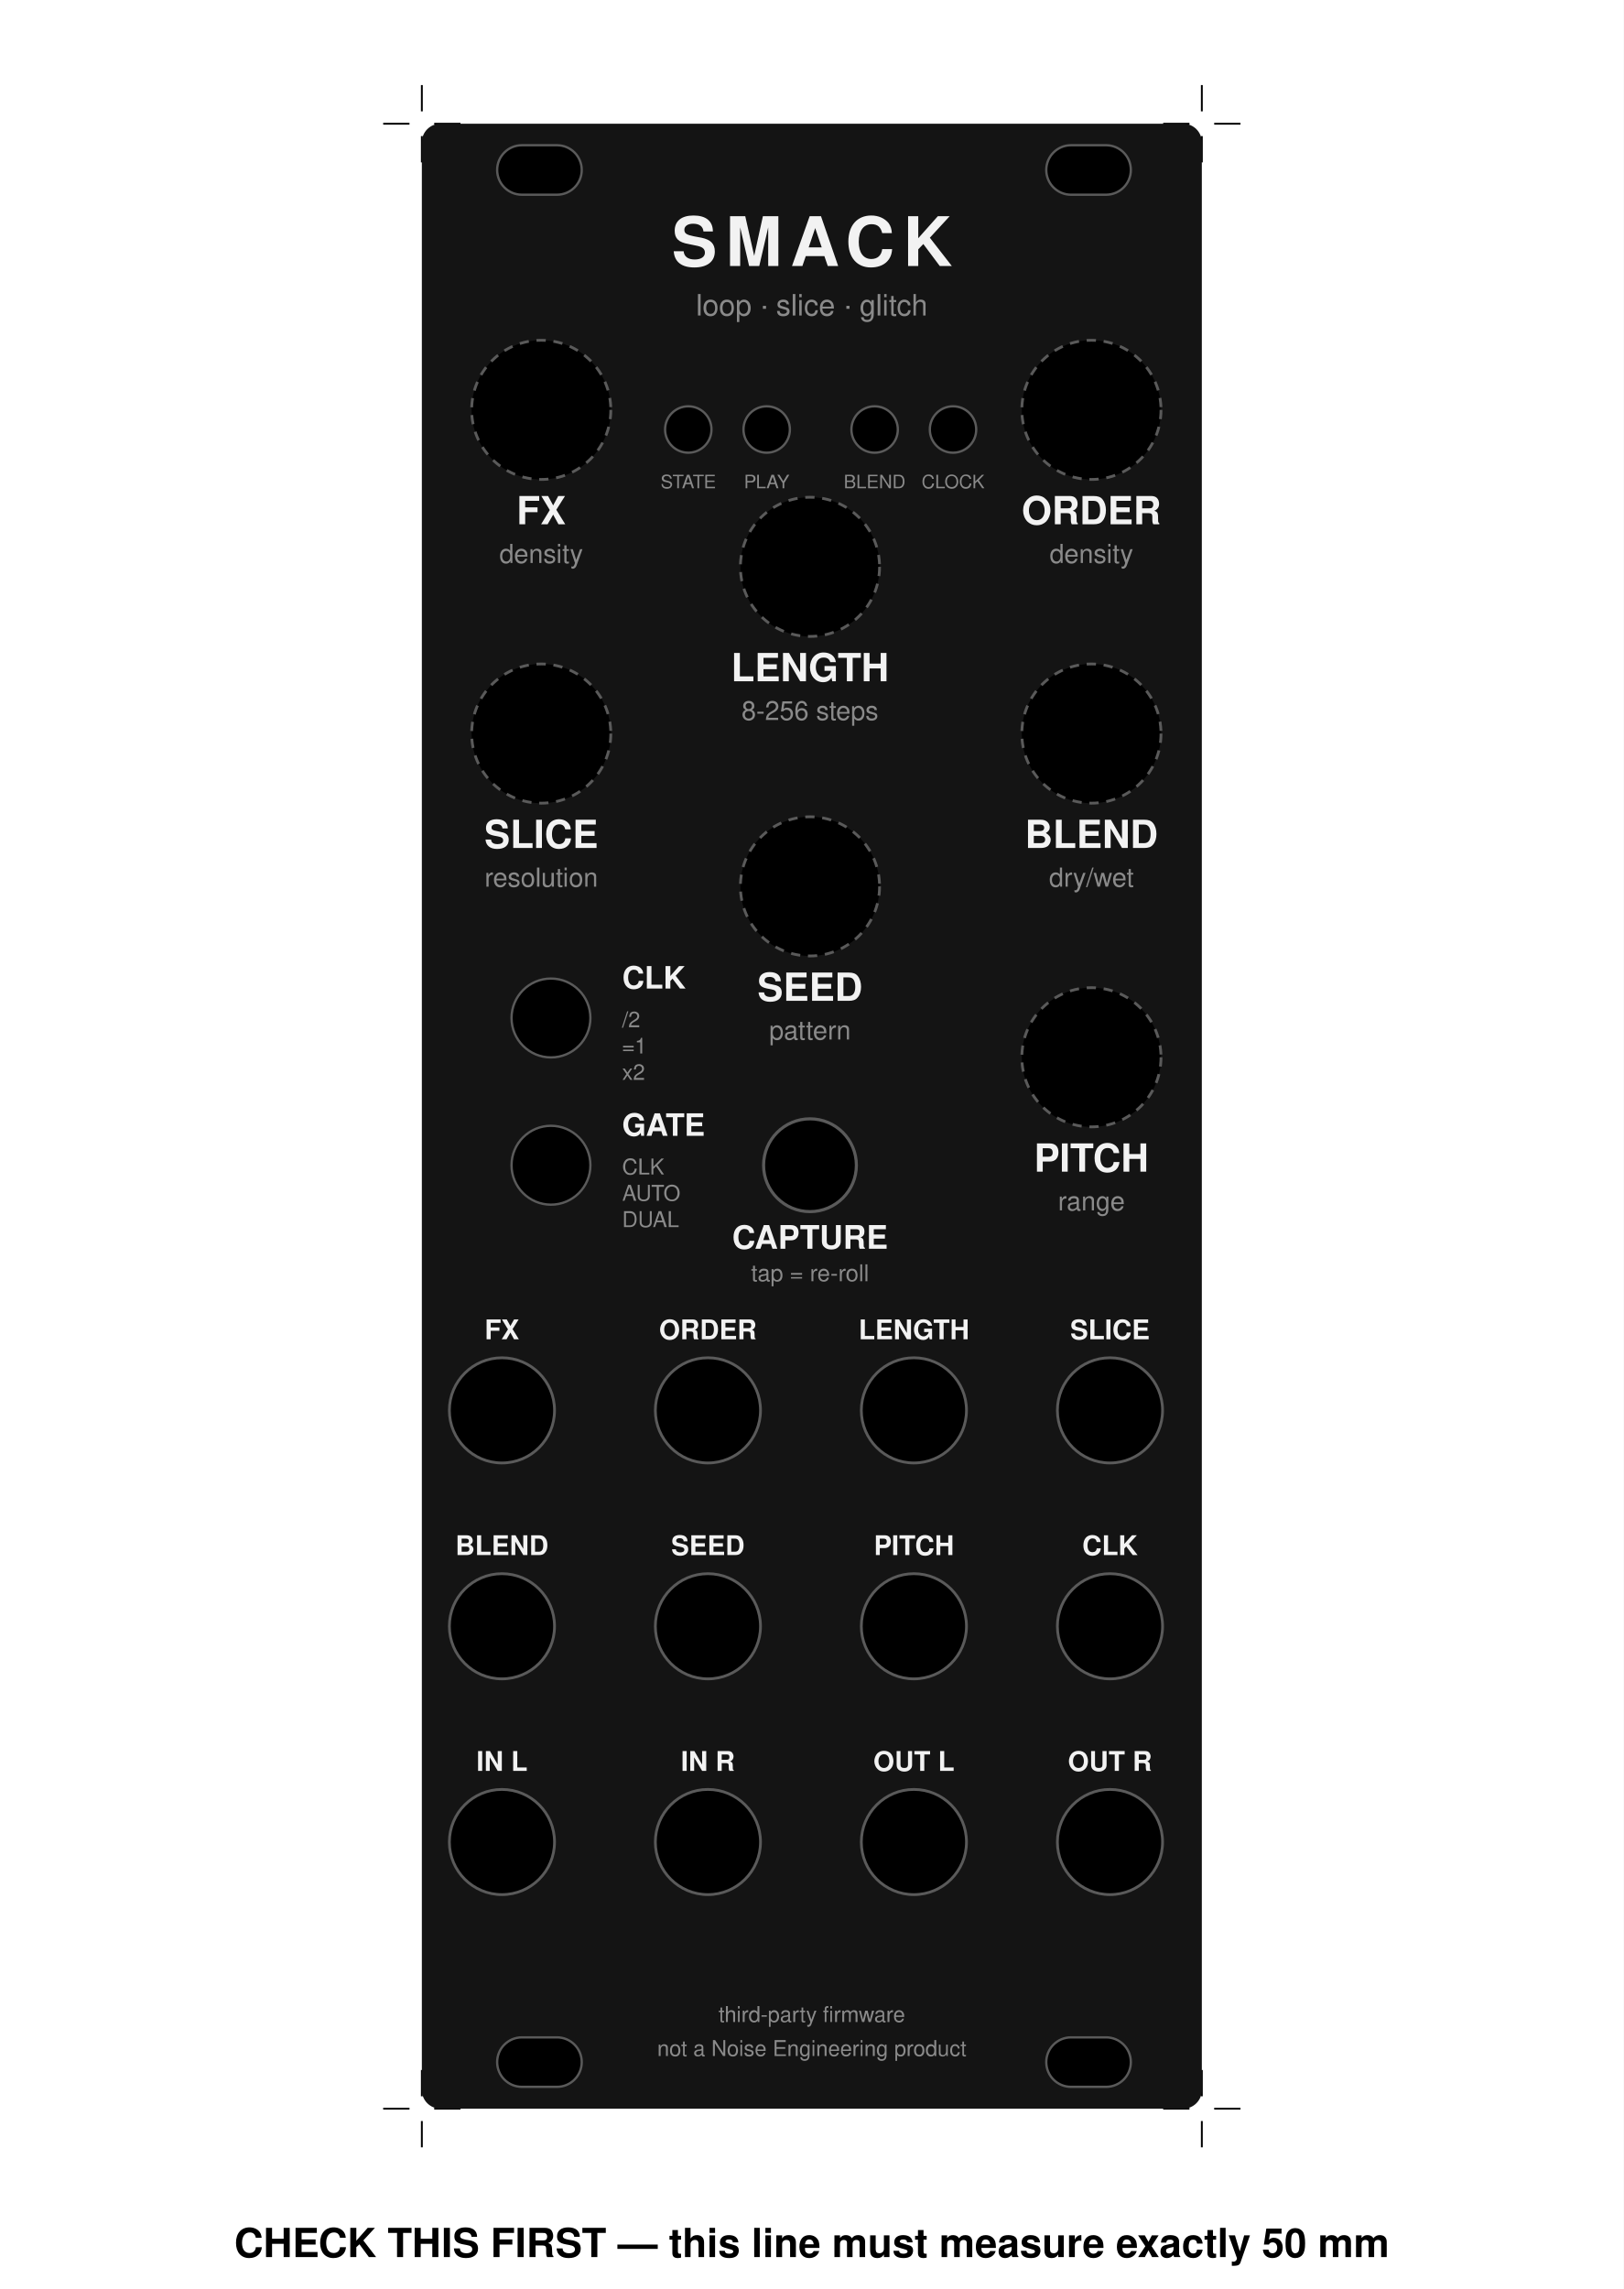
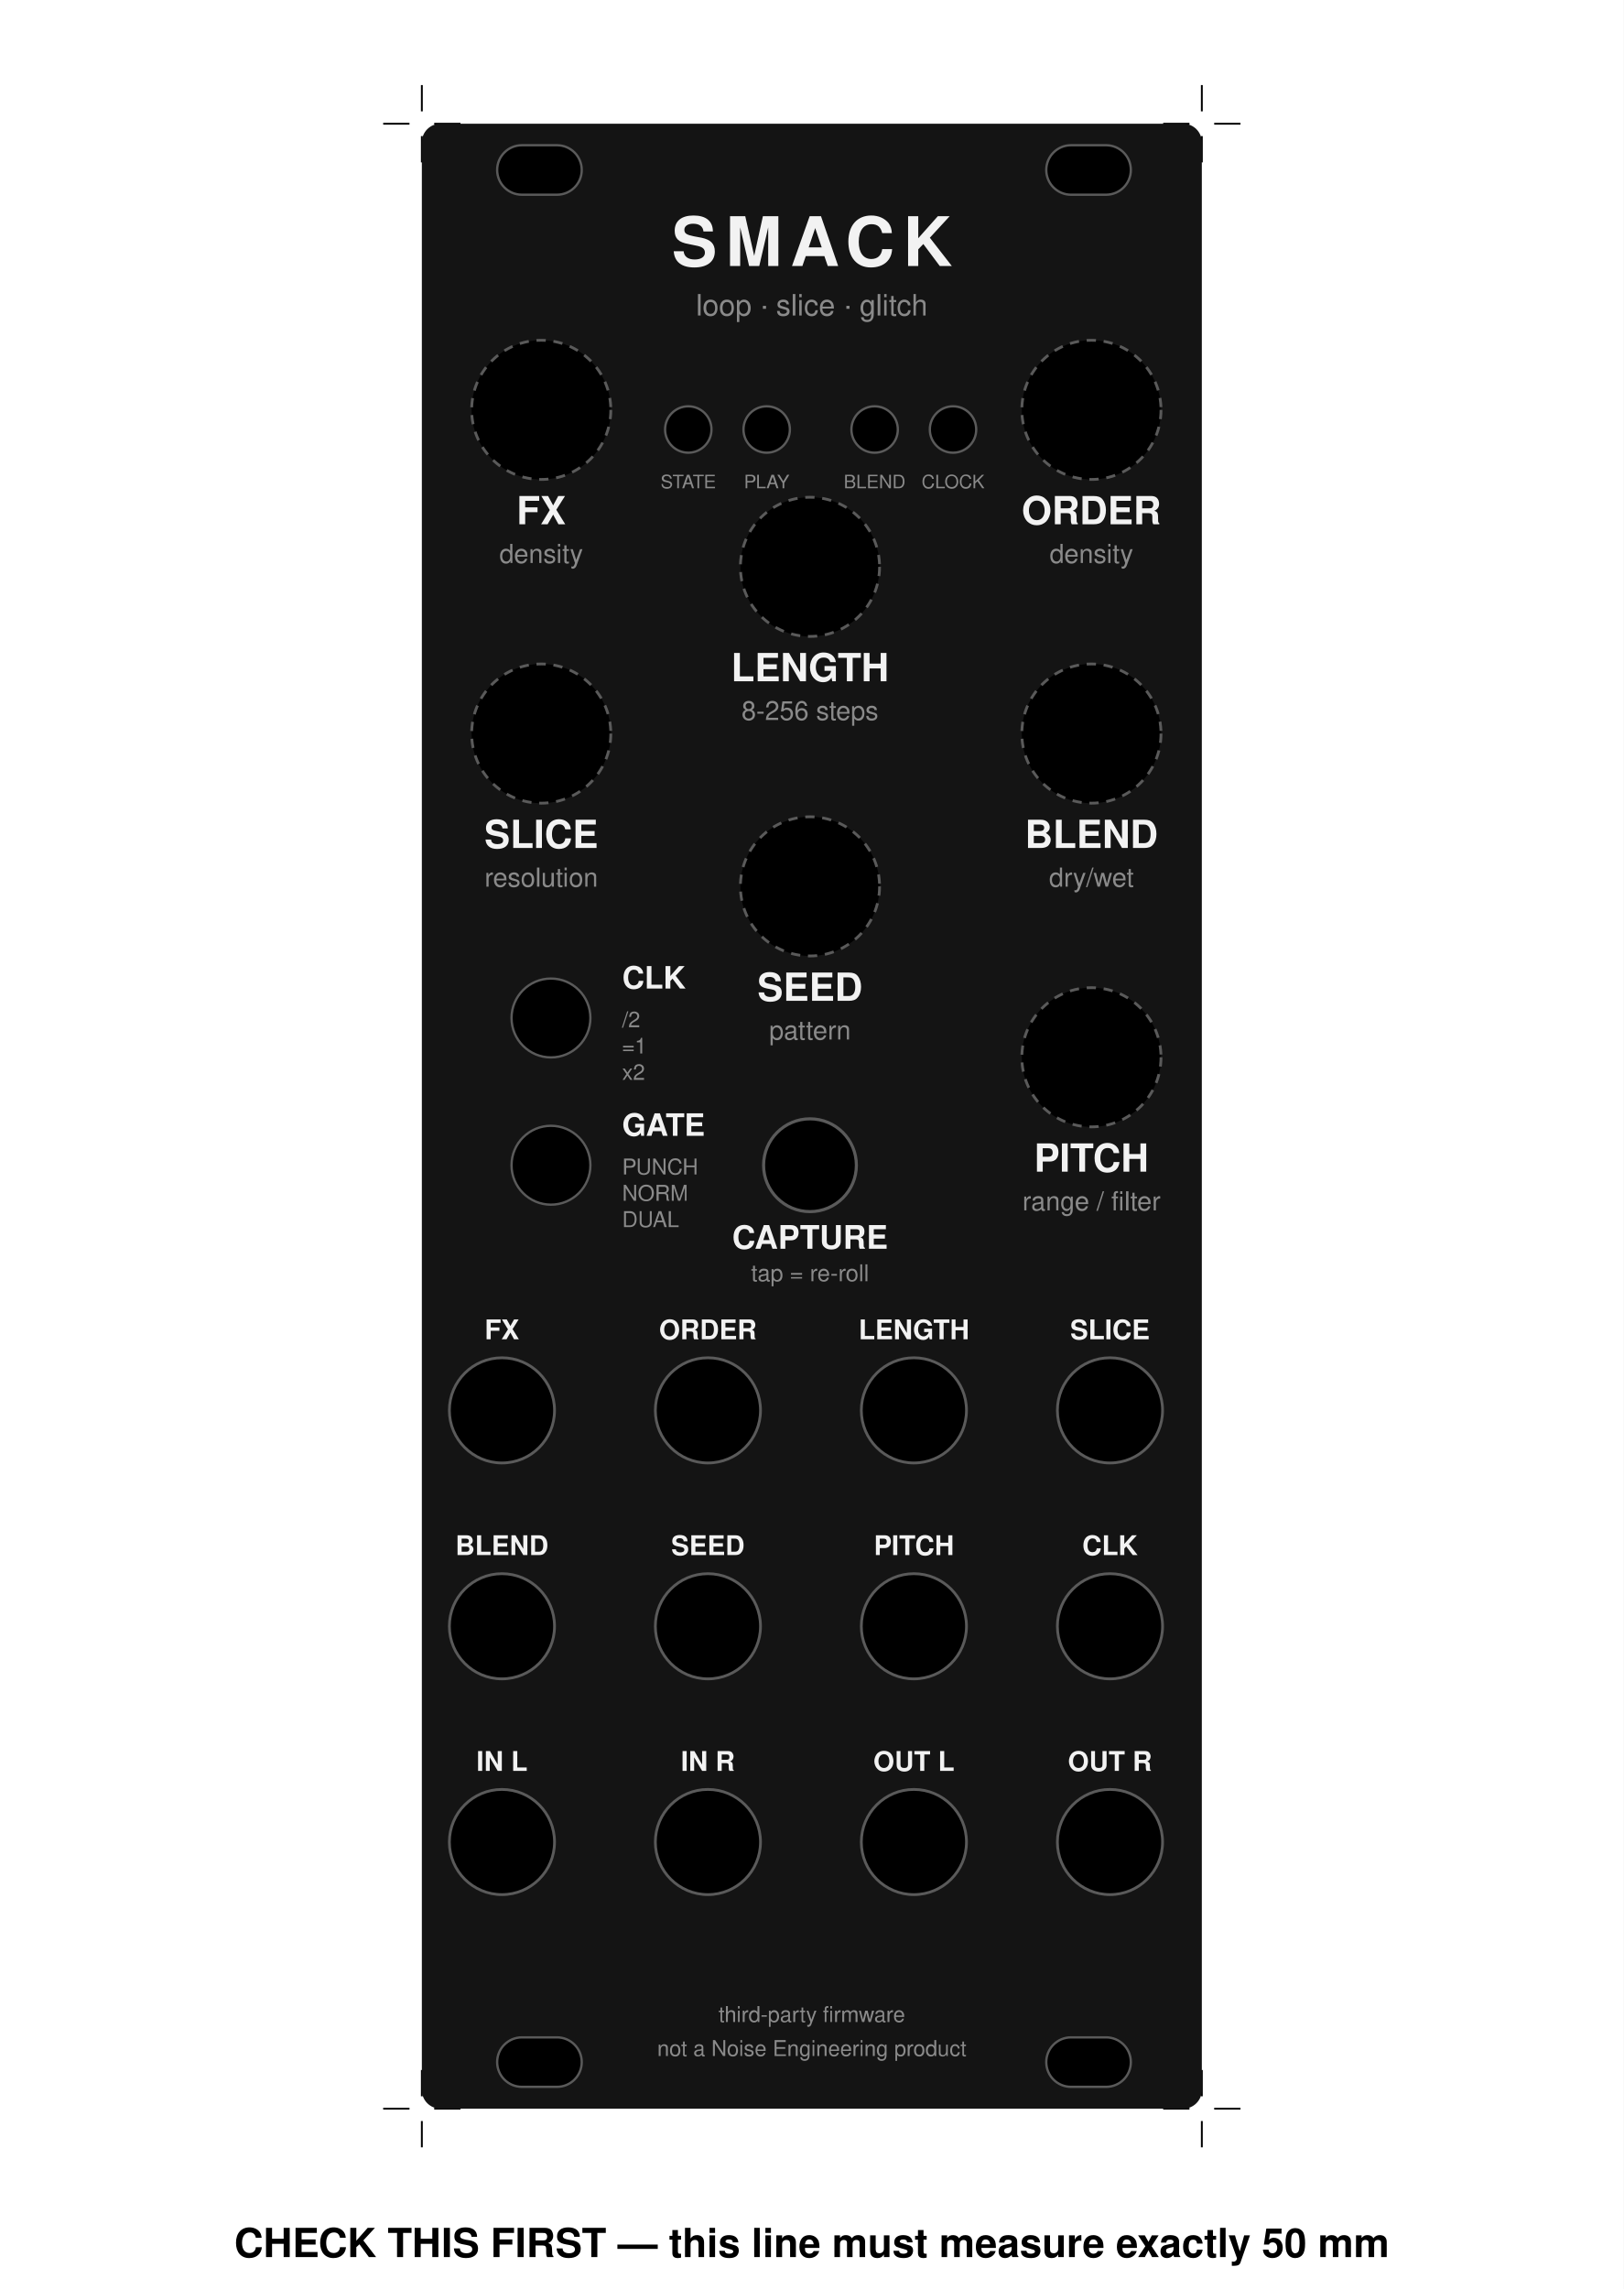
<svg xmlns="http://www.w3.org/2000/svg" width="105.0mm" height="148.0mm" viewBox="0 0 105.0 148.0">
  <rect x="0" y="0" width="105.0" height="148.0" fill="#ffffff" />
  <path d="M24.78,8.00 L26.48,8.00 M28.08,8.00 L29.78,8.00 M27.28,5.50 L27.28,7.20 M27.28,8.80 L27.28,10.50" stroke="#000000" stroke-width="0.12" fill="none" />
  <path d="M75.22,8.00 L76.92,8.00 M78.52,8.00 L80.22,8.00 M77.72,5.50 L77.72,7.20 M77.72,8.80 L77.72,10.50" stroke="#000000" stroke-width="0.12" fill="none" />
  <path d="M24.78,136.34 L26.48,136.34 M28.08,136.34 L29.78,136.34 M27.28,133.84 L27.28,135.54 M27.28,137.14 L27.28,138.84" stroke="#000000" stroke-width="0.12" fill="none" />
  <path d="M75.22,136.34 L76.92,136.34 M78.52,136.34 L80.22,136.34 M77.72,133.84 L77.72,135.54 M77.72,137.14 L77.72,138.84" stroke="#000000" stroke-width="0.12" fill="none" />
  <g transform="translate(27.28,8.00)">
    <rect x="0" y="0" width="50.44" height="128.34" rx="1.2" fill="#141414" />
    <rect x="4.87" y="1.39" width="5.47" height="3.2" rx="1.60" fill="#000000" stroke="#5a5a5a" stroke-width="0.15" />
    <rect x="40.38" y="1.39" width="5.47" height="3.2" rx="1.60" fill="#000000" stroke="#5a5a5a" stroke-width="0.15" />
    <rect x="4.87" y="123.73" width="5.47" height="3.2" rx="1.60" fill="#000000" stroke="#5a5a5a" stroke-width="0.15" />
    <rect x="40.38" y="123.73" width="5.47" height="3.2" rx="1.60" fill="#000000" stroke="#5a5a5a" stroke-width="0.15" />
    <text x="25.22" y="9.20" font-family="Helvetica, Arial, sans-serif" font-size="4.4" font-weight="bold" fill="#f2f2f2" text-anchor="middle" letter-spacing="0.55">SMACK</text>
    <text x="25.22" y="12.40" font-family="Helvetica, Arial, sans-serif" font-size="1.9" font-weight="normal" fill="#8a8a8a" text-anchor="middle">loop · slice · glitch</text>
    <circle cx="17.23" cy="19.77" r="1.50" fill="#000000" stroke="#5a5a5a" stroke-width="0.15" />
    <text x="17.23" y="23.57" font-family="Helvetica, Arial, sans-serif" font-size="1.2" font-weight="normal" fill="#8a8a8a" text-anchor="middle">STATE</text>
    <circle cx="22.30" cy="19.77" r="1.50" fill="#000000" stroke="#5a5a5a" stroke-width="0.15" />
    <text x="22.30" y="23.57" font-family="Helvetica, Arial, sans-serif" font-size="1.2" font-weight="normal" fill="#8a8a8a" text-anchor="middle">PLAY</text>
    <circle cx="29.28" cy="19.77" r="1.50" fill="#000000" stroke="#5a5a5a" stroke-width="0.15" />
    <text x="29.28" y="23.57" font-family="Helvetica, Arial, sans-serif" font-size="1.2" font-weight="normal" fill="#8a8a8a" text-anchor="middle">BLEND</text>
    <circle cx="34.35" cy="19.77" r="1.50" fill="#000000" stroke="#5a5a5a" stroke-width="0.15" />
    <text x="34.35" y="23.57" font-family="Helvetica, Arial, sans-serif" font-size="1.2" font-weight="normal" fill="#8a8a8a" text-anchor="middle">CLOCK</text>
    <circle cx="7.72" cy="18.50" r="4.50" fill="#000000" stroke="#5a5a5a" stroke-width="0.18" stroke-dasharray="0.6 0.5" />
    <text x="7.72" y="25.90" font-family="Helvetica, Arial, sans-serif" font-size="2.5" font-weight="bold" fill="#f2f2f2" text-anchor="middle">FX</text>
    <text x="7.72" y="28.40" font-family="Helvetica, Arial, sans-serif" font-size="1.7" font-weight="normal" fill="#8a8a8a" text-anchor="middle">density</text>
    <circle cx="43.30" cy="18.50" r="4.50" fill="#000000" stroke="#5a5a5a" stroke-width="0.18" stroke-dasharray="0.6 0.5" />
    <text x="43.30" y="25.90" font-family="Helvetica, Arial, sans-serif" font-size="2.5" font-weight="bold" fill="#f2f2f2" text-anchor="middle">ORDER</text>
    <text x="43.30" y="28.40" font-family="Helvetica, Arial, sans-serif" font-size="1.7" font-weight="normal" fill="#8a8a8a" text-anchor="middle">density</text>
    <circle cx="25.10" cy="28.65" r="4.50" fill="#000000" stroke="#5a5a5a" stroke-width="0.18" stroke-dasharray="0.6 0.5" />
    <text x="25.10" y="36.05" font-family="Helvetica, Arial, sans-serif" font-size="2.5" font-weight="bold" fill="#f2f2f2" text-anchor="middle">LENGTH</text>
    <text x="25.10" y="38.55" font-family="Helvetica, Arial, sans-serif" font-size="1.7" font-weight="normal" fill="#8a8a8a" text-anchor="middle">8-256 steps</text>
    <circle cx="7.72" cy="39.43" r="4.50" fill="#000000" stroke="#5a5a5a" stroke-width="0.18" stroke-dasharray="0.6 0.5" />
    <text x="7.72" y="46.83" font-family="Helvetica, Arial, sans-serif" font-size="2.5" font-weight="bold" fill="#f2f2f2" text-anchor="middle">SLICE</text>
    <text x="7.72" y="49.33" font-family="Helvetica, Arial, sans-serif" font-size="1.7" font-weight="normal" fill="#8a8a8a" text-anchor="middle">resolution</text>
    <circle cx="43.30" cy="39.43" r="4.50" fill="#000000" stroke="#5a5a5a" stroke-width="0.18" stroke-dasharray="0.6 0.5" />
    <text x="43.30" y="46.83" font-family="Helvetica, Arial, sans-serif" font-size="2.5" font-weight="bold" fill="#f2f2f2" text-anchor="middle">BLEND</text>
    <text x="43.30" y="49.33" font-family="Helvetica, Arial, sans-serif" font-size="1.7" font-weight="normal" fill="#8a8a8a" text-anchor="middle">dry/wet</text>
    <circle cx="25.10" cy="49.31" r="4.50" fill="#000000" stroke="#5a5a5a" stroke-width="0.18" stroke-dasharray="0.6 0.5" />
    <text x="25.10" y="56.71" font-family="Helvetica, Arial, sans-serif" font-size="2.5" font-weight="bold" fill="#f2f2f2" text-anchor="middle">SEED</text>
    <text x="25.10" y="59.21" font-family="Helvetica, Arial, sans-serif" font-size="1.7" font-weight="normal" fill="#8a8a8a" text-anchor="middle">pattern</text>
    <circle cx="43.30" cy="60.36" r="4.50" fill="#000000" stroke="#5a5a5a" stroke-width="0.18" stroke-dasharray="0.6 0.5" />
    <text x="43.30" y="67.76" font-family="Helvetica, Arial, sans-serif" font-size="2.5" font-weight="bold" fill="#f2f2f2" text-anchor="middle">PITCH</text>
-     <text x="43.30" y="70.26" font-family="Helvetica, Arial, sans-serif" font-size="1.7" font-weight="normal" fill="#8a8a8a" text-anchor="middle">range</text>
+     <text x="43.30" y="70.26" font-family="Helvetica, Arial, sans-serif" font-size="1.7" font-weight="normal" fill="#8a8a8a" text-anchor="middle">range / filter</text>
    <circle cx="8.35" cy="57.82" r="2.55" fill="#000000" stroke="#5a5a5a" stroke-width="0.15" />
    <text x="12.95" y="55.92" font-family="Helvetica, Arial, sans-serif" font-size="2.0" font-weight="bold" fill="#f2f2f2" text-anchor="start">CLK</text>
    <text x="12.95" y="58.42" font-family="Helvetica, Arial, sans-serif" font-size="1.4" font-weight="normal" fill="#8a8a8a" text-anchor="start">/2</text>
    <text x="12.95" y="60.12" font-family="Helvetica, Arial, sans-serif" font-size="1.4" font-weight="normal" fill="#8a8a8a" text-anchor="start">=1</text>
    <text x="12.95" y="61.82" font-family="Helvetica, Arial, sans-serif" font-size="1.4" font-weight="normal" fill="#8a8a8a" text-anchor="start">x2</text>
    <circle cx="8.35" cy="67.34" r="2.55" fill="#000000" stroke="#5a5a5a" stroke-width="0.15" />
    <text x="12.95" y="65.44" font-family="Helvetica, Arial, sans-serif" font-size="2.0" font-weight="bold" fill="#f2f2f2" text-anchor="start">GATE</text>
-     <text x="12.95" y="67.94" font-family="Helvetica, Arial, sans-serif" font-size="1.4" font-weight="normal" fill="#8a8a8a" text-anchor="start">CLK</text>
-     <text x="12.95" y="69.64" font-family="Helvetica, Arial, sans-serif" font-size="1.4" font-weight="normal" fill="#8a8a8a" text-anchor="start">AUTO</text>
+     <text x="12.95" y="67.94" font-family="Helvetica, Arial, sans-serif" font-size="1.4" font-weight="normal" fill="#8a8a8a" text-anchor="start">PUNCH</text>
+     <text x="12.95" y="69.64" font-family="Helvetica, Arial, sans-serif" font-size="1.4" font-weight="normal" fill="#8a8a8a" text-anchor="start">NORM</text>
    <text x="12.95" y="71.34" font-family="Helvetica, Arial, sans-serif" font-size="1.4" font-weight="normal" fill="#8a8a8a" text-anchor="start">DUAL</text>
    <circle cx="25.10" cy="67.34" r="3.00" fill="#000000" stroke="#5a5a5a" stroke-width="0.2" />
    <text x="25.10" y="72.74" font-family="Helvetica, Arial, sans-serif" font-size="2.1" font-weight="bold" fill="#f2f2f2" text-anchor="middle">CAPTURE</text>
    <text x="25.10" y="74.84" font-family="Helvetica, Arial, sans-serif" font-size="1.5" font-weight="normal" fill="#8a8a8a" text-anchor="middle">tap = re-roll</text>
    <circle cx="5.18" cy="83.19" r="3.40" fill="#000000" stroke="#5a5a5a" stroke-width="0.18" />
    <text x="5.18" y="78.59" font-family="Helvetica, Arial, sans-serif" font-size="1.75" font-weight="bold" fill="#f2f2f2" text-anchor="middle">FX</text>
    <circle cx="18.50" cy="83.19" r="3.40" fill="#000000" stroke="#5a5a5a" stroke-width="0.18" />
    <text x="18.50" y="78.59" font-family="Helvetica, Arial, sans-serif" font-size="1.75" font-weight="bold" fill="#f2f2f2" text-anchor="middle">ORDER</text>
    <circle cx="31.82" cy="83.19" r="3.40" fill="#000000" stroke="#5a5a5a" stroke-width="0.18" />
    <text x="31.82" y="78.59" font-family="Helvetica, Arial, sans-serif" font-size="1.75" font-weight="bold" fill="#f2f2f2" text-anchor="middle">LENGTH</text>
    <circle cx="44.50" cy="83.19" r="3.40" fill="#000000" stroke="#5a5a5a" stroke-width="0.18" />
    <text x="44.50" y="78.59" font-family="Helvetica, Arial, sans-serif" font-size="1.75" font-weight="bold" fill="#f2f2f2" text-anchor="middle">SLICE</text>
    <circle cx="5.18" cy="97.15" r="3.40" fill="#000000" stroke="#5a5a5a" stroke-width="0.18" />
    <text x="5.18" y="92.55" font-family="Helvetica, Arial, sans-serif" font-size="1.75" font-weight="bold" fill="#f2f2f2" text-anchor="middle">BLEND</text>
    <circle cx="18.50" cy="97.15" r="3.40" fill="#000000" stroke="#5a5a5a" stroke-width="0.18" />
    <text x="18.50" y="92.55" font-family="Helvetica, Arial, sans-serif" font-size="1.75" font-weight="bold" fill="#f2f2f2" text-anchor="middle">SEED</text>
    <circle cx="31.82" cy="97.15" r="3.40" fill="#000000" stroke="#5a5a5a" stroke-width="0.18" />
    <text x="31.82" y="92.55" font-family="Helvetica, Arial, sans-serif" font-size="1.75" font-weight="bold" fill="#f2f2f2" text-anchor="middle">PITCH</text>
    <circle cx="44.50" cy="97.15" r="3.40" fill="#000000" stroke="#5a5a5a" stroke-width="0.18" />
    <text x="44.50" y="92.55" font-family="Helvetica, Arial, sans-serif" font-size="1.75" font-weight="bold" fill="#f2f2f2" text-anchor="middle">CLK</text>
    <circle cx="5.18" cy="111.10" r="3.40" fill="#000000" stroke="#5a5a5a" stroke-width="0.18" />
    <text x="5.18" y="106.50" font-family="Helvetica, Arial, sans-serif" font-size="1.75" font-weight="bold" fill="#f2f2f2" text-anchor="middle">IN L</text>
    <circle cx="18.50" cy="111.10" r="3.40" fill="#000000" stroke="#5a5a5a" stroke-width="0.18" />
    <text x="18.50" y="106.50" font-family="Helvetica, Arial, sans-serif" font-size="1.75" font-weight="bold" fill="#f2f2f2" text-anchor="middle">IN R</text>
    <circle cx="31.82" cy="111.10" r="3.40" fill="#000000" stroke="#5a5a5a" stroke-width="0.18" />
    <text x="31.82" y="106.50" font-family="Helvetica, Arial, sans-serif" font-size="1.75" font-weight="bold" fill="#f2f2f2" text-anchor="middle">OUT L</text>
    <circle cx="44.50" cy="111.10" r="3.40" fill="#000000" stroke="#5a5a5a" stroke-width="0.18" />
    <text x="44.50" y="106.50" font-family="Helvetica, Arial, sans-serif" font-size="1.75" font-weight="bold" fill="#f2f2f2" text-anchor="middle">OUT R</text>
    <text x="25.22" y="122.74" font-family="Helvetica, Arial, sans-serif" font-size="1.4" font-weight="normal" fill="#8a8a8a" text-anchor="middle">third-party firmware</text>
    <text x="25.22" y="124.94" font-family="Helvetica, Arial, sans-serif" font-size="1.4" font-weight="normal" fill="#8a8a8a" text-anchor="middle">not a Noise Engineering product</text>
  </g>
  <path d="M27.50,148.34 L77.50,148.34" stroke="#000000" stroke-width="0.25" fill="none" />
  <path d="M27.50,148.34 L27.50,150.94" stroke="#000000" stroke-width="0.25" />
  <text x="27.50" y="153.94" font-family="Helvetica, Arial, sans-serif" font-size="2.4" font-weight="normal" fill="#000000" text-anchor="middle">0</text>
  <path d="M37.50,148.34 L37.50,150.94" stroke="#000000" stroke-width="0.25" />
  <text x="37.50" y="153.94" font-family="Helvetica, Arial, sans-serif" font-size="2.4" font-weight="normal" fill="#000000" text-anchor="middle">10</text>
  <path d="M47.50,148.34 L47.50,150.94" stroke="#000000" stroke-width="0.25" />
  <text x="47.50" y="153.94" font-family="Helvetica, Arial, sans-serif" font-size="2.4" font-weight="normal" fill="#000000" text-anchor="middle">20</text>
  <path d="M57.50,148.34 L57.50,150.94" stroke="#000000" stroke-width="0.25" />
  <text x="57.50" y="153.94" font-family="Helvetica, Arial, sans-serif" font-size="2.4" font-weight="normal" fill="#000000" text-anchor="middle">30</text>
  <path d="M67.50,148.34 L67.50,150.94" stroke="#000000" stroke-width="0.25" />
  <text x="67.50" y="153.94" font-family="Helvetica, Arial, sans-serif" font-size="2.4" font-weight="normal" fill="#000000" text-anchor="middle">40</text>
  <path d="M77.50,148.34 L77.50,150.94" stroke="#000000" stroke-width="0.25" />
  <text x="77.50" y="153.94" font-family="Helvetica, Arial, sans-serif" font-size="2.4" font-weight="normal" fill="#000000" text-anchor="middle">50</text>
  <text x="52.50" y="145.94" font-family="Helvetica, Arial, sans-serif" font-size="2.6" font-weight="bold" fill="#000000" text-anchor="middle">CHECK THIS FIRST — this line must measure exactly 50 mm</text>
  <text x="52.50" y="157.74" font-family="Helvetica, Arial, sans-serif" font-size="2.2" font-weight="normal" fill="#444444" text-anchor="middle">If it does not, reprint at 100% / “Actual size”. Do not cut until it does.</text>
  <text x="6.00" y="164.34" font-family="Helvetica, Arial, sans-serif" font-size="2.2" font-weight="normal" fill="#333333" text-anchor="start">1.  Verify the ruler above. Everything else depends on it.</text>
  <text x="6.00" y="167.64" font-family="Helvetica, Arial, sans-serif" font-size="2.2" font-weight="normal" fill="#333333" text-anchor="start">2.  Cut the outline, then the holes. Dashed circles are knob bushings;</text>
  <text x="6.00" y="170.94" font-family="Helvetica, Arial, sans-serif" font-size="2.2" font-weight="normal" fill="#333333" text-anchor="start">     the knob caps are wider than the hole, so pull the caps first.</text>
  <text x="6.00" y="174.24" font-family="Helvetica, Arial, sans-serif" font-size="2.2" font-weight="normal" fill="#333333" text-anchor="start">3.  Hole positions come from a 1:1 template; the CAPTURE button was placed</text>
  <text x="6.00" y="177.54" font-family="Helvetica, Arial, sans-serif" font-size="2.2" font-weight="normal" fill="#333333" text-anchor="start">     from the hardware by eye. Good enough to fit — measure before you</text>
  <text x="6.00" y="180.84" font-family="Helvetica, Arial, sans-serif" font-size="2.2" font-weight="normal" fill="#333333" text-anchor="start">     machine anything. See MEASURE.md.</text>
  <text x="6.00" y="184.14" font-family="Helvetica, Arial, sans-serif" font-size="2.2" font-weight="normal" fill="#333333" text-anchor="start">4.  Fit behind the knobs and switches, or trim and use it as a bench card.</text>
  <text x="6.00" y="187.44" font-family="Helvetica, Arial, sans-serif" font-size="2.2" font-weight="normal" fill="#333333" text-anchor="start">5.  Turn each knob and watch which LED moves. If the legend is scrambled,</text>
  <text x="6.00" y="190.74" font-family="Helvetica, Arial, sans-serif" font-size="2.2" font-weight="normal" fill="#333333" text-anchor="start">     the knob-to-ADC order in smack_versio.cpp is wrong, not this print.</text>
</svg>
